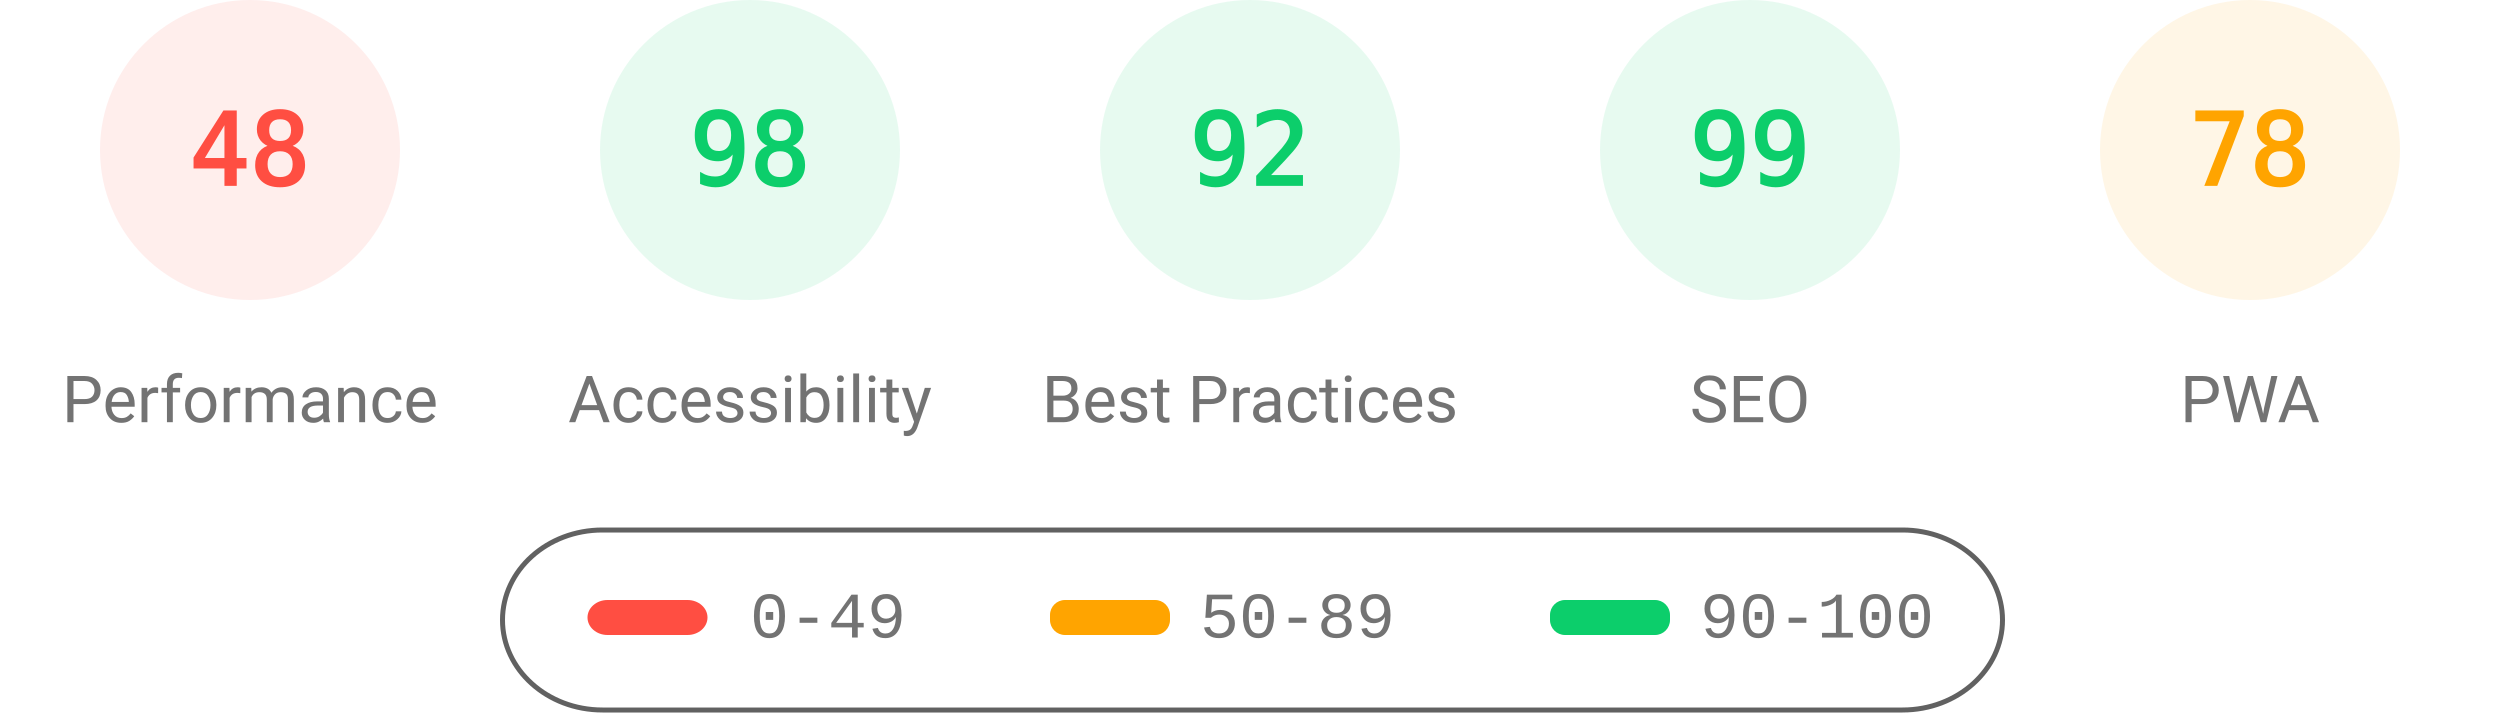
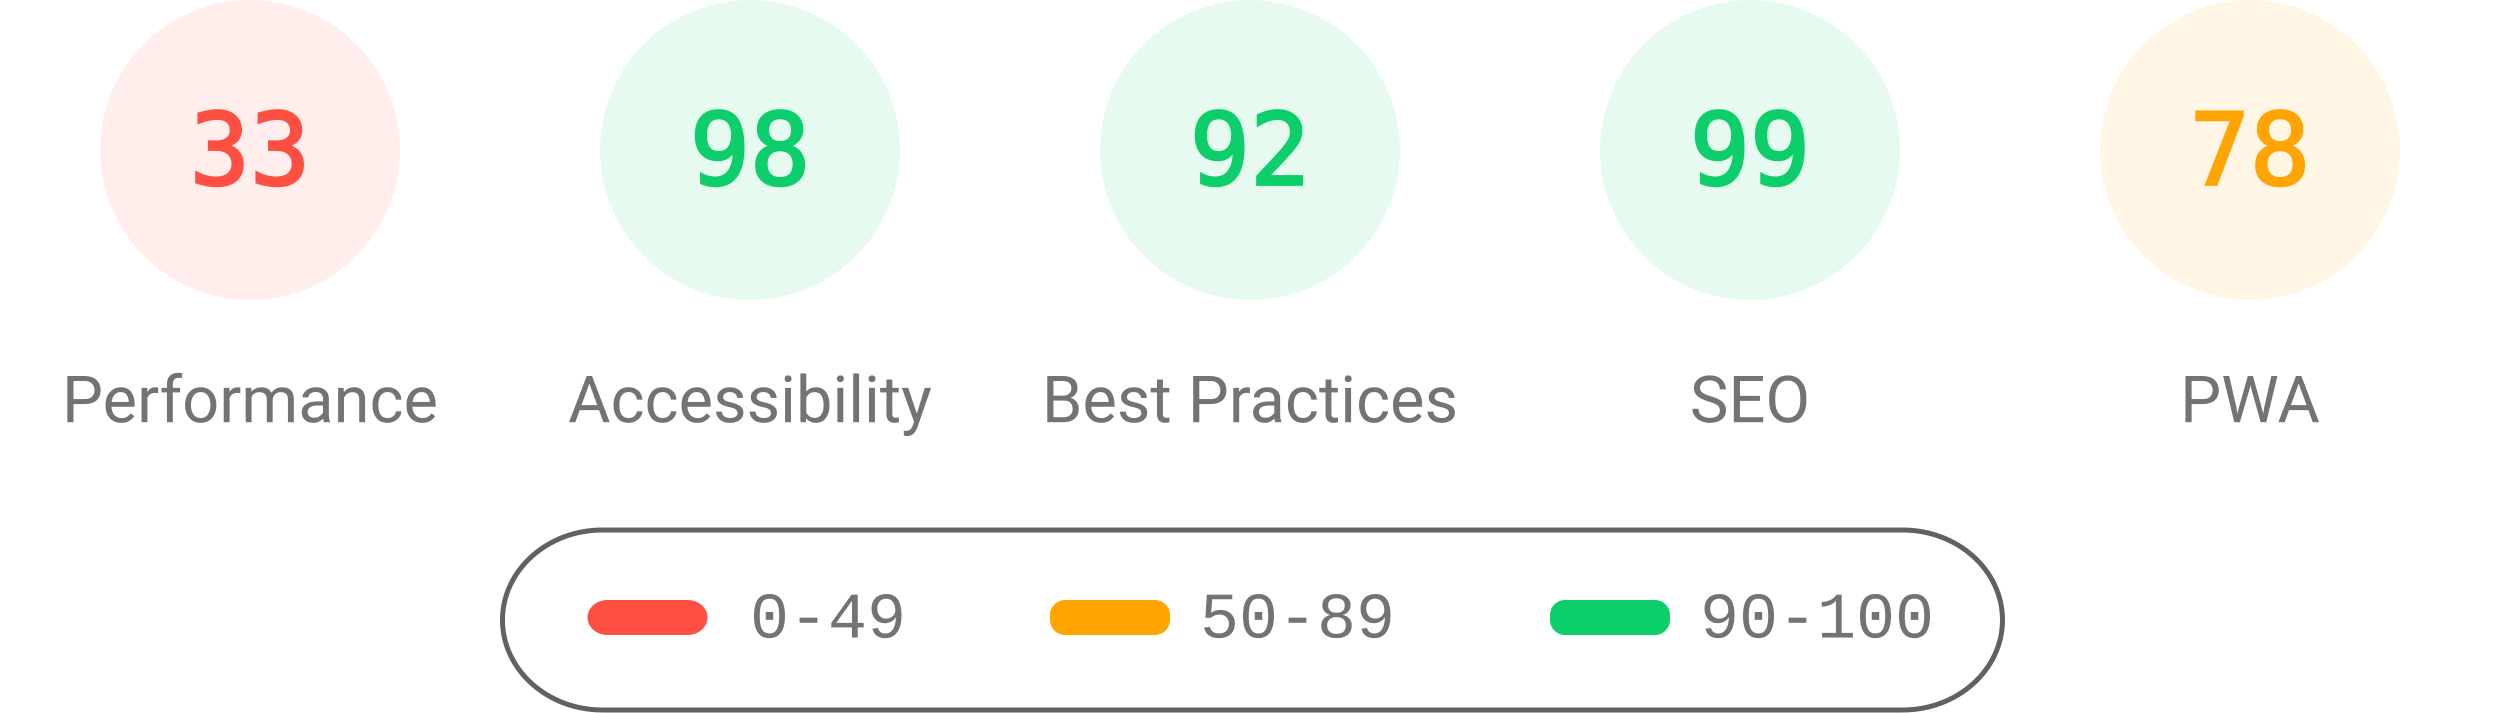
<svg xmlns="http://www.w3.org/2000/svg" fill="none" width="1000" height="285">
  <style>.gauge-base{opacity:.1}.gauge-arc{fill:none;animation-delay:250ms;stroke-linecap:round;transform:rotate(-90deg);transform-origin:100px 60px;animation:load-gauge 1s ease forwards}.guage-text{font-size:40px;font-family:monospace;text-align:center}.guage-red{color:#ff4e42;fill:#ff4e42;stroke:#ff4e42}.guage-orange{color:#ffa400;fill:#ffa400;stroke:#ffa400}.guage-green{color:#0cce6b;fill:#0cce6b;stroke:#0cce6b}.guage-undefined{color:#5c5c5c;fill:#5c5c5c;stroke:#5c5c5c}.guage-title{color:#737373;fill:#737373;stroke:none;font-size:26px;line-height:26px;font-family:Roboto,Halvetica,Arial,sans-serif}@keyframes load-gauge{from{stroke-dasharray:0 352.858}}</style>
  <svg class="guage-div guage-perf guage-red" viewBox="0 0 200 200" width="200" height="200">
    <circle class="gauge-base" r="56" cx="100" cy="60" stroke-width="8" />
-     <circle class="gauge-arc guage-arc-1" r="56" cx="100" cy="60" stroke-width="8" style="stroke-dasharray:168.892,351.858" />
-     <text class="guage-text" x="100" y="60" alignment-baseline="central" dominant-baseline="central" text-anchor="middle">48</text>
+     <circle class="gauge-arc guage-arc-1" r="56" cx="100" cy="60" stroke-width="8" style="stroke-dasharray:116.113,351.858" />
+     <text class="guage-text" x="100" y="60" alignment-baseline="central" dominant-baseline="central" text-anchor="middle">33</text>
    <text class="guage-title" x="100" y="160" alignment-baseline="central" dominant-baseline="central" text-anchor="middle">Performance</text>
  </svg>
  <svg class="guage-div guage-acc guage-green" viewBox="0 0 200 200" width="200" height="200" x="200">
    <circle class="gauge-base" r="56" cx="100" cy="60" stroke-width="8" />
    <circle class="gauge-arc guage-arc-2" r="56" cx="100" cy="60" stroke-width="8" style="stroke-dasharray:344.821,351.858" />
    <text class="guage-text" x="100" y="60" alignment-baseline="central" dominant-baseline="central" text-anchor="middle">98</text>
    <text class="guage-title" x="100" y="160" alignment-baseline="central" dominant-baseline="central" text-anchor="middle">Accessibility</text>
  </svg>
  <svg class="guage-div guage-best guage-green" viewBox="0 0 200 200" width="200" height="200" x="400">
    <circle class="gauge-base" r="56" cx="100" cy="60" stroke-width="8" />
    <circle class="gauge-arc guage-arc-3" r="56" cx="100" cy="60" stroke-width="8" style="stroke-dasharray:323.709,351.858" />
    <text class="guage-text" x="100" y="60" alignment-baseline="central" dominant-baseline="central" text-anchor="middle">92</text>
    <text class="guage-title" x="100" y="160" alignment-baseline="central" dominant-baseline="central" text-anchor="middle">Best Practices</text>
  </svg>
  <svg class="guage-div guage-seo guage-green" viewBox="0 0 200 200" width="200" height="200" x="600">
    <circle class="gauge-base" r="56" cx="100" cy="60" stroke-width="8" />
    <circle class="gauge-arc guage-arc-4" r="56" cx="100" cy="60" stroke-width="8" style="stroke-dasharray:348.339,351.858" />
    <text class="guage-text" x="100" y="60" alignment-baseline="central" dominant-baseline="central" text-anchor="middle">99</text>
    <text class="guage-title" x="100" y="160" alignment-baseline="central" dominant-baseline="central" text-anchor="middle">SEO</text>
  </svg>
  <svg class="guage-div guage-pwa guage-orange" viewBox="0 0 200 200" width="200" height="200" x="800">
    <circle class="gauge-base" r="56" cx="100" cy="60" stroke-width="8" />
    <circle class="gauge-arc guage-arc-4" r="56" cx="100" cy="60" stroke-width="8" style="stroke-dasharray:274.449,351.858" />
    <text class="guage-text" x="100" y="60" alignment-baseline="central" dominant-baseline="central" text-anchor="middle">78</text>
    <text class="guage-title" x="100" y="160" alignment-baseline="central" dominant-baseline="central" text-anchor="middle">PWA</text>
  </svg>
  <svg width="604" height="76" x="200" y="210">
    <path fill="none" id="canvas_background" d="M-1-1h604v80H-1z" />
    <rect fill-opacity="0" stroke="#616161" stroke-width="2" rx="40" id="svg_2" height="72" width="600" y="2" x="1" fill="#000" />
    <rect stroke="#000" rx="8" id="svg_3" height="14" width="48" y="30" x="35" stroke-opacity="null" stroke-width="0" fill="#ff4e42" />
    <rect stroke="#000" rx="6" id="svg_4" height="14" width="48" y="30" x="220" stroke-opacity="null" stroke-width="0" fill="#ffa400" />
    <rect stroke="#000" rx="6" id="svg_5" height="14" width="48" y="30" x="420" stroke-opacity="null" stroke-width="0" fill="#0cce6b" />
    <text xml:space="preserve" text-anchor="start" font-family="'Courier New', Courier, monospace" font-size="26" id="svg_6" y="45" x="100" stroke-opacity="null" stroke-width="0" stroke="#000" fill="#737373">0-49</text>
    <text xml:space="preserve" text-anchor="start" font-family="'Courier New', Courier, monospace" font-size="26" id="svg_7" y="45" x="280" stroke-opacity="null" stroke-width="0" stroke="#000" fill="#737373">50-89</text>
    <text xml:space="preserve" text-anchor="start" font-family="'Courier New', Courier, monospace" font-size="26" id="svg_8" y="45" x="480" stroke-opacity="null" stroke-width="0" stroke="#000" fill="#737373">90-100</text>
  </svg>
</svg>
